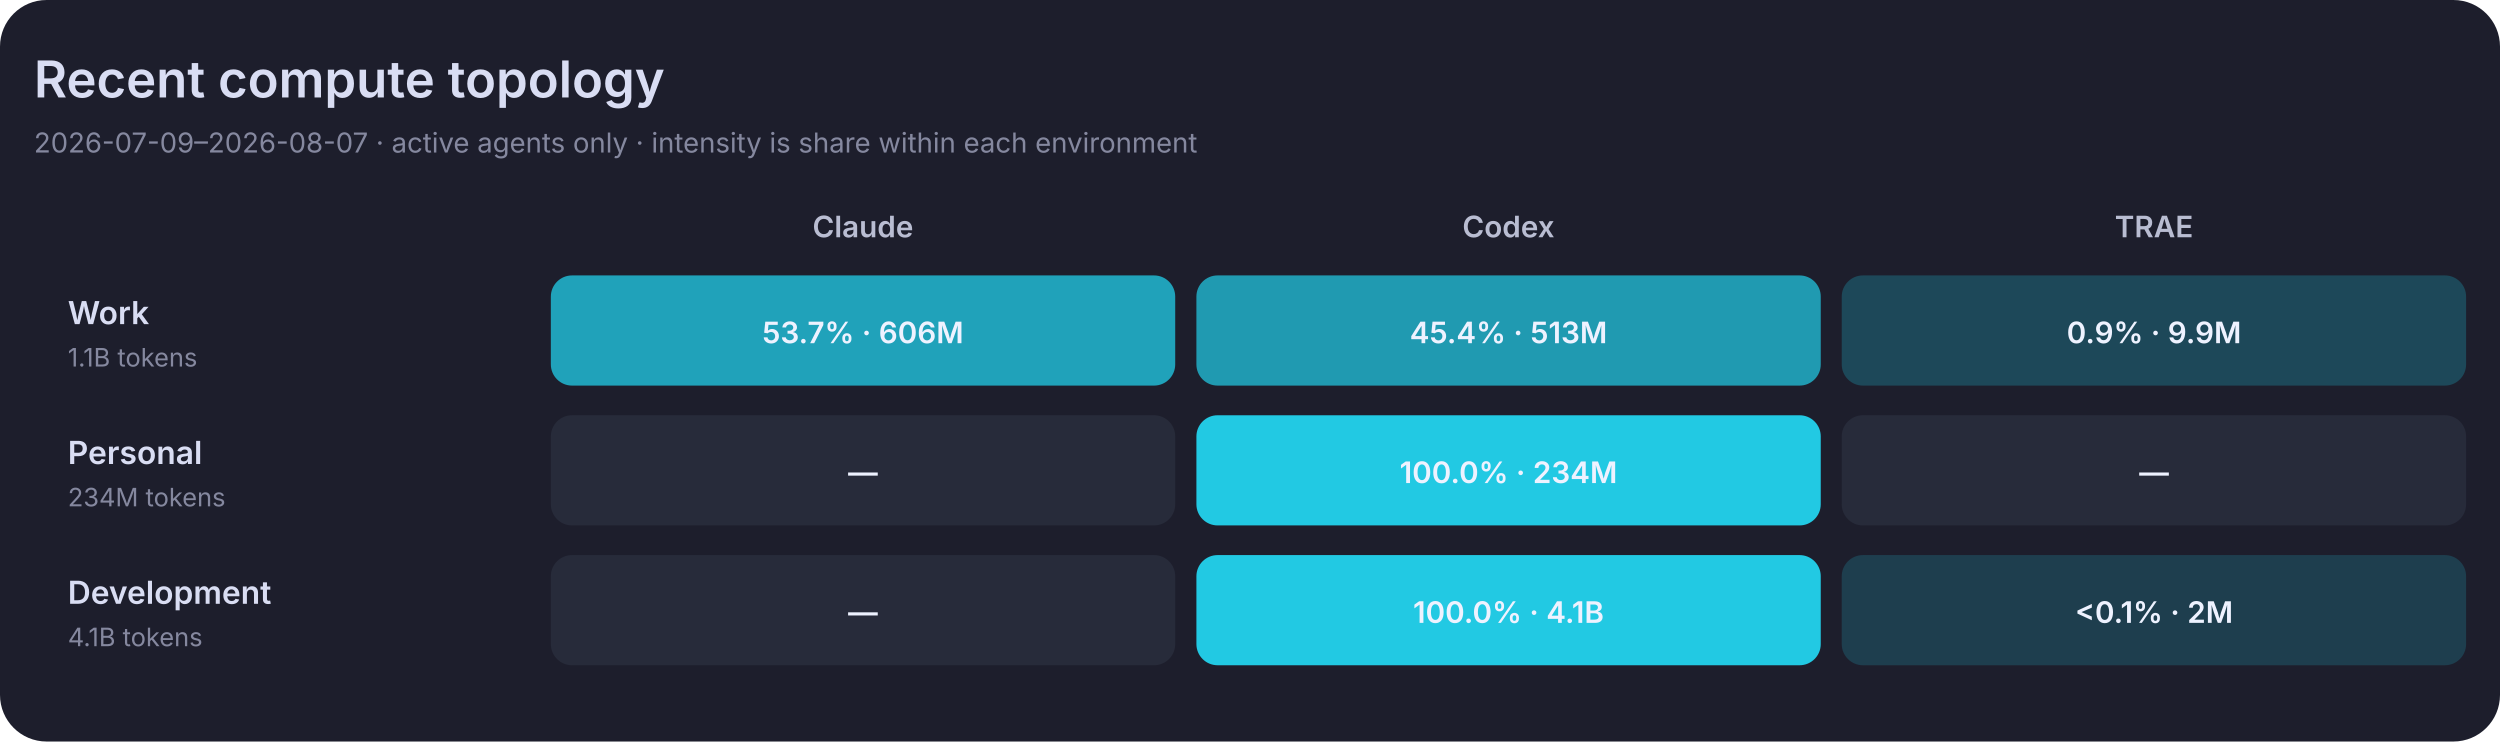
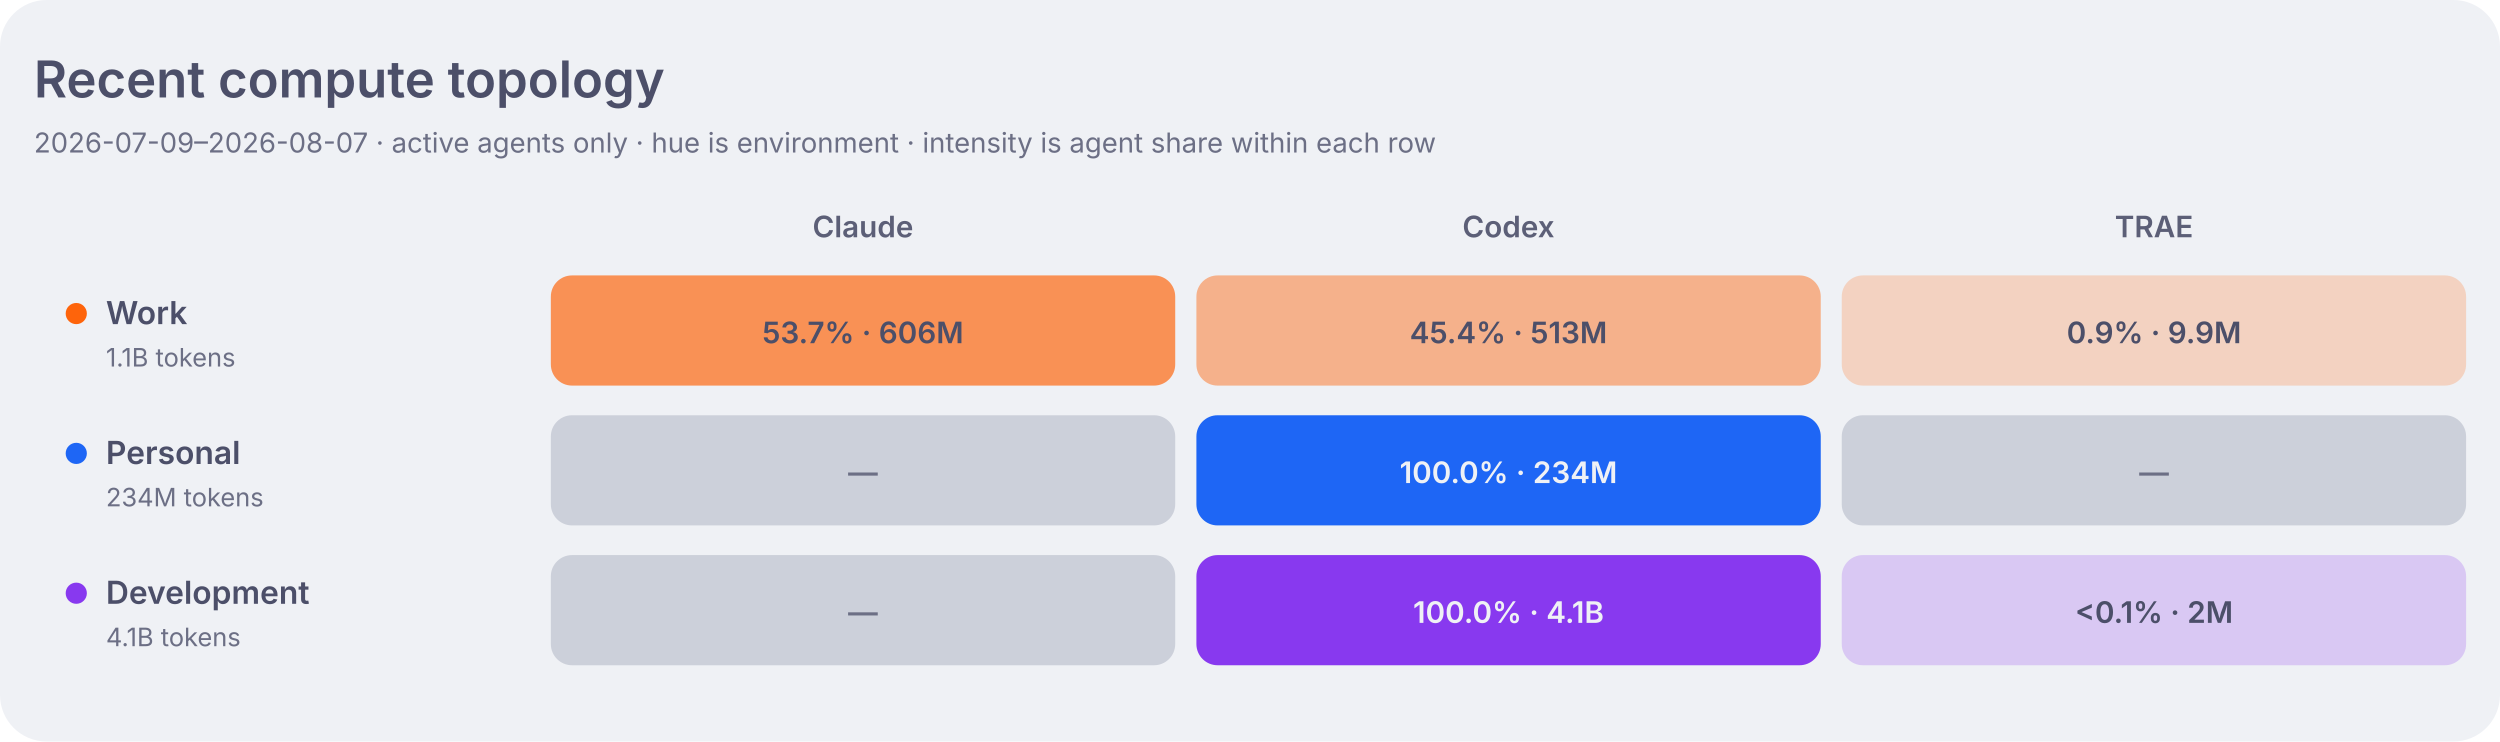
<svg xmlns="http://www.w3.org/2000/svg" width="1180" height="350" viewBox="0 0 1180 350" role="img" aria-labelledby="title desc">
-   <rect width="1180" height="350" rx="22" fill="#1d1e2c" />
-   <text x="16" y="46" fill="#d9ddf3" font-family="-apple-system,BlinkMacSystemFont,Segoe UI,sans-serif" font-size="24" font-weight="600">Recent compute topology</text>
-   <text x="16" y="72" fill="#85889f" font-family="-apple-system,BlinkMacSystemFont,Segoe UI,sans-serif" font-size="13">2026-07-09–2026-08-07 · active agents only · intensity is share within each environment</text>
-   <text x="407.3" y="112" text-anchor="middle" fill="#b9bdd2" font-family="-apple-system,BlinkMacSystemFont,Segoe UI,sans-serif" font-size="14" font-weight="600">Claude</text>
-   <text x="712.0" y="112" text-anchor="middle" fill="#b9bdd2" font-family="-apple-system,BlinkMacSystemFont,Segoe UI,sans-serif" font-size="14" font-weight="600">Codex</text>
-   <text x="1016.7" y="112" text-anchor="middle" fill="#b9bdd2" font-family="-apple-system,BlinkMacSystemFont,Segoe UI,sans-serif" font-size="14" font-weight="600">TRAE</text>
-   <text x="32" y="153" fill="#d9ddf3" font-family="-apple-system,BlinkMacSystemFont,Segoe UI,sans-serif" font-size="15" font-weight="600">Work</text>
-   <text x="32" y="173" fill="#85889f" font-family="-apple-system,BlinkMacSystemFont,Segoe UI,sans-serif" font-size="12">1.1B tokens</text>
-   <rect x="260.0" y="130" width="294.7" height="52" rx="10" fill="#22d3ee" fill-opacity="0.731" data-role="work" data-agent="claude" data-tokens="605609768">
+   <style>
+     .dashboard-background { fill: #eff1f5; }
+     .dashboard-panel { fill: #e6e9ef; }
+     .dashboard-primary { fill: #4c4f69; }
+     .dashboard-secondary { fill: #5c5f77; }
+     .dashboard-muted { fill: #6c6f85; }
+     .dashboard-accent { fill: #179299; }
+     .dashboard-border { stroke: #ccd0da; }
+     .topology-label-0 { fill: #6c6f85; }
+     .topology-label-1, .topology-label-2 { fill: #4c4f69; }
+     .topology-label-3, .topology-label-4 { fill: #eff1f5; }
+     .topology-label-work-3, .topology-label-work-4 { fill: #4c4f69; }
+     .topology-work { fill: #fe640b; }
+     .topology-personal { fill: #1e66f5; }
+     .topology-development { fill: #8839ef; }
+     .topology-level-1 { fill-opacity: 0.22; }
+     .topology-level-2 { fill-opacity: 0.45; }
+     .topology-level-3 { fill-opacity: 0.68; }
+     .topology-level-4 { fill-opacity: 1; }
+     .heatmap-level-0 { fill: #ccd0da; }
+     @media (prefers-color-scheme: dark) {
+       .dashboard-background { fill: #1e1e2e; }
+       .dashboard-panel { fill: #181825; }
+       .dashboard-primary { fill: #cdd6f4; }
+       .dashboard-secondary { fill: #bac2de; }
+       .dashboard-muted { fill: #a6adc8; }
+       .dashboard-accent { fill: #94e2d5; }
+       .dashboard-border { stroke: #313244; }
+       .topology-label-0 { fill: #a6adc8; }
+       .topology-label-1, .topology-label-2 { fill: #cdd6f4; }
+       .topology-label-3, .topology-label-4,
+       .topology-label-work-3, .topology-label-work-4 { fill: #1e1e2e; }
+       .topology-work { fill: #fab387; }
+       .topology-personal { fill: #89b4fa; }
+       .topology-development { fill: #cba6f7; }
+       .heatmap-level-0 { fill: #313244; }
+     }
+   </style>
+   <rect class="dashboard-background" width="1180" height="350" rx="22" />
+   <text class="dashboard-primary" x="16" y="46" font-family="-apple-system,BlinkMacSystemFont,Segoe UI,sans-serif" font-size="24" font-weight="600">Recent compute topology</text>
+   <text class="dashboard-muted" x="16" y="72" font-family="-apple-system,BlinkMacSystemFont,Segoe UI,sans-serif" font-size="13">2026-07-09–2026-08-07 · active agents only · hue is environment · intensity is agent share within each row</text>
+   <text class="dashboard-secondary" x="407.3" y="112" text-anchor="middle" font-family="-apple-system,BlinkMacSystemFont,Segoe UI,sans-serif" font-size="14" font-weight="600">Claude</text>
+   <text class="dashboard-secondary" x="712.0" y="112" text-anchor="middle" font-family="-apple-system,BlinkMacSystemFont,Segoe UI,sans-serif" font-size="14" font-weight="600">Codex</text>
+   <text class="dashboard-secondary" x="1016.7" y="112" text-anchor="middle" font-family="-apple-system,BlinkMacSystemFont,Segoe UI,sans-serif" font-size="14" font-weight="600">TRAE</text>
+   <circle class="topology-work" cx="36" cy="148" r="5" />
+   <text class="dashboard-primary" x="50" y="153" font-family="-apple-system,BlinkMacSystemFont,Segoe UI,sans-serif" font-size="15" font-weight="600">Work</text>
+   <text class="dashboard-muted" x="50" y="173" font-family="-apple-system,BlinkMacSystemFont,Segoe UI,sans-serif" font-size="12">1.1B tokens</text>
+   <rect class="topology-work topology-level-3" x="260.0" y="130" width="294.7" height="52" rx="10" data-role="work" data-agent="claude" data-tokens="605609768" data-level="3">
    </rect>
-   <text x="407.3" y="162" text-anchor="middle" fill="#eef2ff" font-family="-apple-system,BlinkMacSystemFont,Segoe UI,sans-serif" font-size="14" font-weight="600">53.7% · 606M</text>
-   <rect x="564.7" y="130" width="294.7" height="52" rx="10" fill="#22d3ee" fill-opacity="0.686" data-role="work" data-agent="codex" data-tokens="512850362">
+   <text class="topology-label-3 topology-label-work-3" x="407.3" y="162" text-anchor="middle" font-family="-apple-system,BlinkMacSystemFont,Segoe UI,sans-serif" font-size="14" font-weight="600">53.7% · 606M</text>
+   <rect class="topology-work topology-level-2" x="564.7" y="130" width="294.7" height="52" rx="10" data-role="work" data-agent="codex" data-tokens="512850362" data-level="2">
    </rect>
-   <text x="712.0" y="162" text-anchor="middle" fill="#eef2ff" font-family="-apple-system,BlinkMacSystemFont,Segoe UI,sans-serif" font-size="14" font-weight="600">45.4% · 513M</text>
-   <rect x="869.3" y="130" width="294.7" height="52" rx="10" fill="#22d3ee" fill-opacity="0.233" data-role="work" data-agent="traex" data-tokens="9925678">
+   <text class="topology-label-2 topology-label-work-2" x="712.0" y="162" text-anchor="middle" font-family="-apple-system,BlinkMacSystemFont,Segoe UI,sans-serif" font-size="14" font-weight="600">45.4% · 513M</text>
+   <rect class="topology-work topology-level-1" x="869.3" y="130" width="294.7" height="52" rx="10" data-role="work" data-agent="traex" data-tokens="9925678" data-level="1">
    </rect>
-   <text x="1016.7" y="162" text-anchor="middle" fill="#eef2ff" font-family="-apple-system,BlinkMacSystemFont,Segoe UI,sans-serif" font-size="14" font-weight="600">0.9% · 9.9M</text>
-   <text x="32" y="219" fill="#d9ddf3" font-family="-apple-system,BlinkMacSystemFont,Segoe UI,sans-serif" font-size="15" font-weight="600">Personal</text>
-   <text x="32" y="239" fill="#85889f" font-family="-apple-system,BlinkMacSystemFont,Segoe UI,sans-serif" font-size="12">234M tokens</text>
-   <rect x="260.0" y="196" width="294.7" height="52" rx="10" fill="#272b3a" fill-opacity="1.000" data-role="personal" data-agent="claude" data-tokens="0">
+   <text class="topology-label-1 topology-label-work-1" x="1016.7" y="162" text-anchor="middle" font-family="-apple-system,BlinkMacSystemFont,Segoe UI,sans-serif" font-size="14" font-weight="600">0.9% · 9.9M</text>
+   <circle class="topology-personal" cx="36" cy="214" r="5" />
+   <text class="dashboard-primary" x="50" y="219" font-family="-apple-system,BlinkMacSystemFont,Segoe UI,sans-serif" font-size="15" font-weight="600">Personal</text>
+   <text class="dashboard-muted" x="50" y="239" font-family="-apple-system,BlinkMacSystemFont,Segoe UI,sans-serif" font-size="12">234M tokens</text>
+   <rect class="heatmap-level-0" x="260.0" y="196" width="294.7" height="52" rx="10" data-role="personal" data-agent="claude" data-tokens="0" data-level="0">
    </rect>
-   <text x="407.3" y="228" text-anchor="middle" fill="#eef2ff" font-family="-apple-system,BlinkMacSystemFont,Segoe UI,sans-serif" font-size="14" font-weight="600">—</text>
-   <rect x="564.7" y="196" width="294.7" height="52" rx="10" fill="#22d3ee" fill-opacity="0.940" data-role="personal" data-agent="codex" data-tokens="233575718">
+   <text class="topology-label-0 topology-label-personal-0" x="407.3" y="228" text-anchor="middle" font-family="-apple-system,BlinkMacSystemFont,Segoe UI,sans-serif" font-size="14" font-weight="600">—</text>
+   <rect class="topology-personal topology-level-4" x="564.7" y="196" width="294.7" height="52" rx="10" data-role="personal" data-agent="codex" data-tokens="233575718" data-level="4">
    </rect>
-   <text x="712.0" y="228" text-anchor="middle" fill="#eef2ff" font-family="-apple-system,BlinkMacSystemFont,Segoe UI,sans-serif" font-size="14" font-weight="600">100.0% · 234M</text>
-   <rect x="869.3" y="196" width="294.7" height="52" rx="10" fill="#272b3a" fill-opacity="1.000" data-role="personal" data-agent="traex" data-tokens="0">
+   <text class="topology-label-4 topology-label-personal-4" x="712.0" y="228" text-anchor="middle" font-family="-apple-system,BlinkMacSystemFont,Segoe UI,sans-serif" font-size="14" font-weight="600">100.0% · 234M</text>
+   <rect class="heatmap-level-0" x="869.3" y="196" width="294.7" height="52" rx="10" data-role="personal" data-agent="traex" data-tokens="0" data-level="0">
    </rect>
-   <text x="1016.7" y="228" text-anchor="middle" fill="#eef2ff" font-family="-apple-system,BlinkMacSystemFont,Segoe UI,sans-serif" font-size="14" font-weight="600">—</text>
-   <text x="32" y="285" fill="#d9ddf3" font-family="-apple-system,BlinkMacSystemFont,Segoe UI,sans-serif" font-size="15" font-weight="600">Development</text>
-   <text x="32" y="305" fill="#85889f" font-family="-apple-system,BlinkMacSystemFont,Segoe UI,sans-serif" font-size="12">4.1B tokens</text>
-   <rect x="260.0" y="262" width="294.7" height="52" rx="10" fill="#272b3a" fill-opacity="1.000" data-role="development" data-agent="claude" data-tokens="0">
+   <text class="topology-label-0 topology-label-personal-0" x="1016.7" y="228" text-anchor="middle" font-family="-apple-system,BlinkMacSystemFont,Segoe UI,sans-serif" font-size="14" font-weight="600">—</text>
+   <circle class="topology-development" cx="36" cy="280" r="5" />
+   <text class="dashboard-primary" x="50" y="285" font-family="-apple-system,BlinkMacSystemFont,Segoe UI,sans-serif" font-size="15" font-weight="600">Development</text>
+   <text class="dashboard-muted" x="50" y="305" font-family="-apple-system,BlinkMacSystemFont,Segoe UI,sans-serif" font-size="12">4.1B tokens</text>
+   <rect class="heatmap-level-0" x="260.0" y="262" width="294.7" height="52" rx="10" data-role="development" data-agent="claude" data-tokens="0" data-level="0">
    </rect>
-   <text x="407.3" y="294" text-anchor="middle" fill="#eef2ff" font-family="-apple-system,BlinkMacSystemFont,Segoe UI,sans-serif" font-size="14" font-weight="600">—</text>
-   <rect x="564.7" y="262" width="294.7" height="52" rx="10" fill="#22d3ee" fill-opacity="0.940" data-role="development" data-agent="codex" data-tokens="4129956287">
+   <text class="topology-label-0 topology-label-development-0" x="407.3" y="294" text-anchor="middle" font-family="-apple-system,BlinkMacSystemFont,Segoe UI,sans-serif" font-size="14" font-weight="600">—</text>
+   <rect class="topology-development topology-level-4" x="564.7" y="262" width="294.7" height="52" rx="10" data-role="development" data-agent="codex" data-tokens="4129956287" data-level="4">
    </rect>
-   <text x="712.0" y="294" text-anchor="middle" fill="#eef2ff" font-family="-apple-system,BlinkMacSystemFont,Segoe UI,sans-serif" font-size="14" font-weight="600">100.0% · 4.1B</text>
-   <rect x="869.3" y="262" width="294.7" height="52" rx="10" fill="#22d3ee" fill-opacity="0.177" data-role="development" data-agent="traex" data-tokens="1957155">
+   <text class="topology-label-4 topology-label-development-4" x="712.0" y="294" text-anchor="middle" font-family="-apple-system,BlinkMacSystemFont,Segoe UI,sans-serif" font-size="14" font-weight="600">100.0% · 4.1B</text>
+   <rect class="topology-development topology-level-1" x="869.3" y="262" width="294.7" height="52" rx="10" data-role="development" data-agent="traex" data-tokens="1957155" data-level="1">
    </rect>
-   <text x="1016.7" y="294" text-anchor="middle" fill="#eef2ff" font-family="-apple-system,BlinkMacSystemFont,Segoe UI,sans-serif" font-size="14" font-weight="600">&lt;0.1% · 2M</text>
+   <text class="topology-label-1 topology-label-development-1" x="1016.7" y="294" text-anchor="middle" font-family="-apple-system,BlinkMacSystemFont,Segoe UI,sans-serif" font-size="14" font-weight="600">&lt;0.1% · 2M</text>
</svg>
